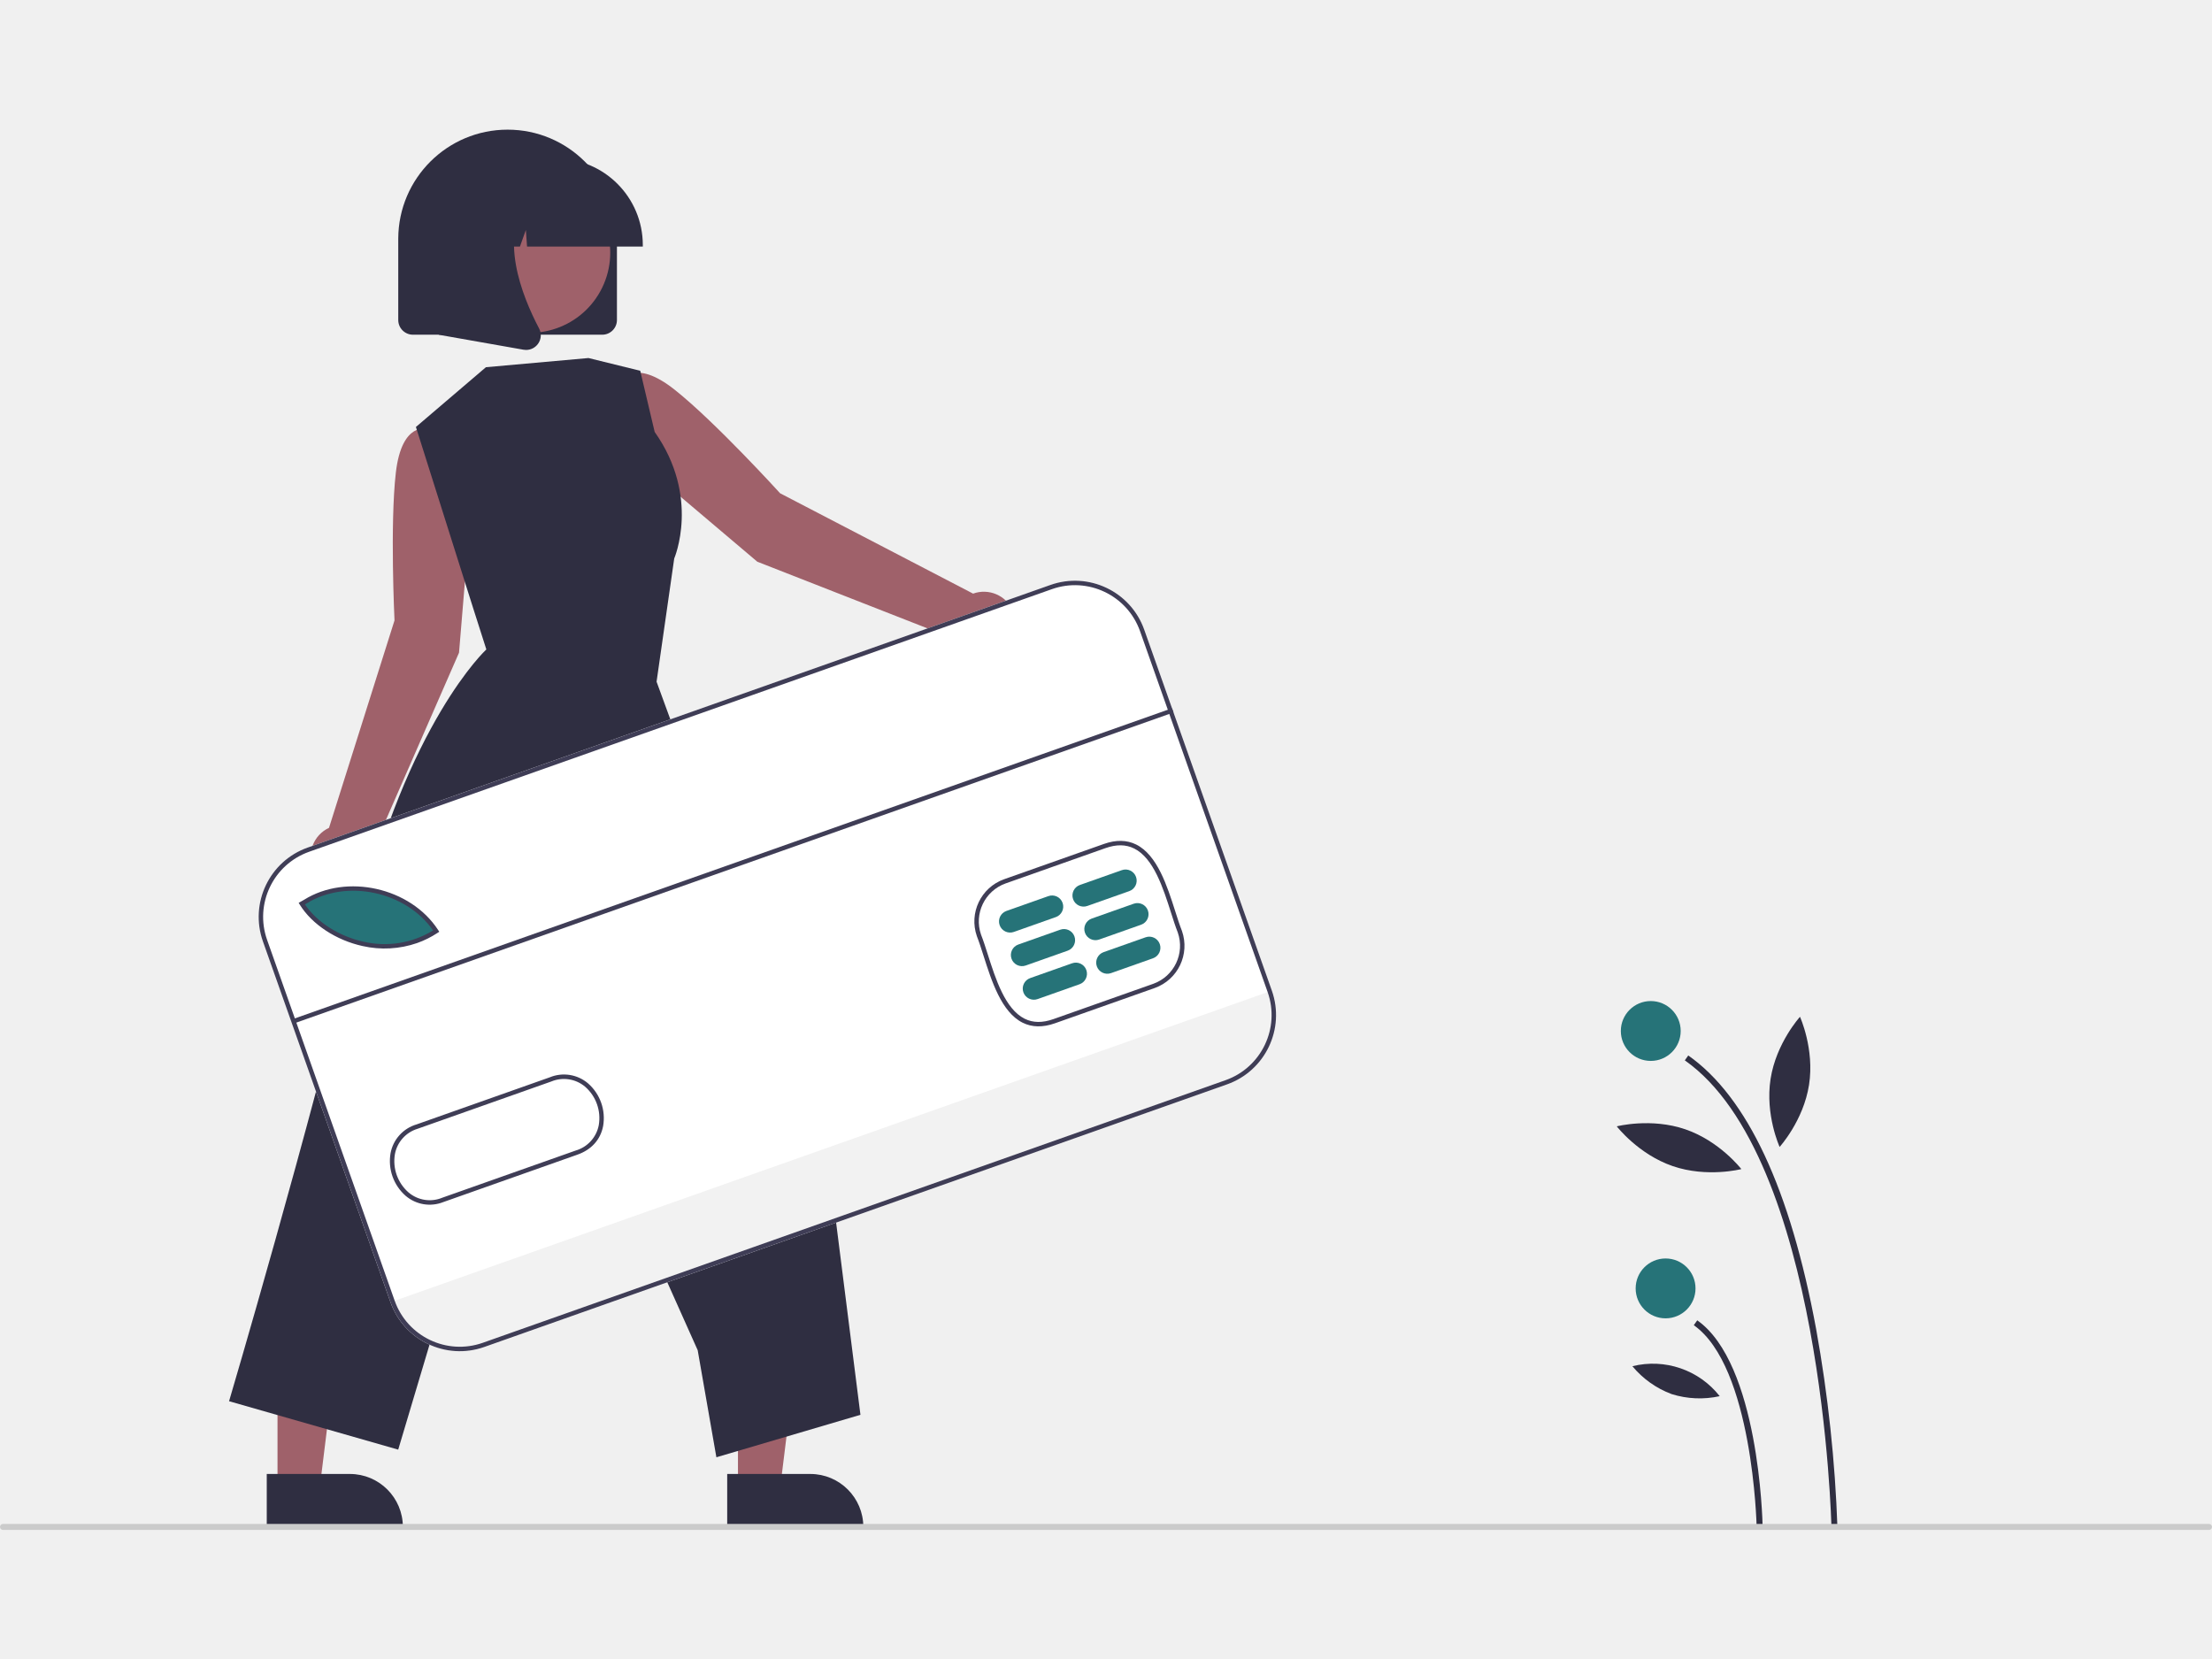
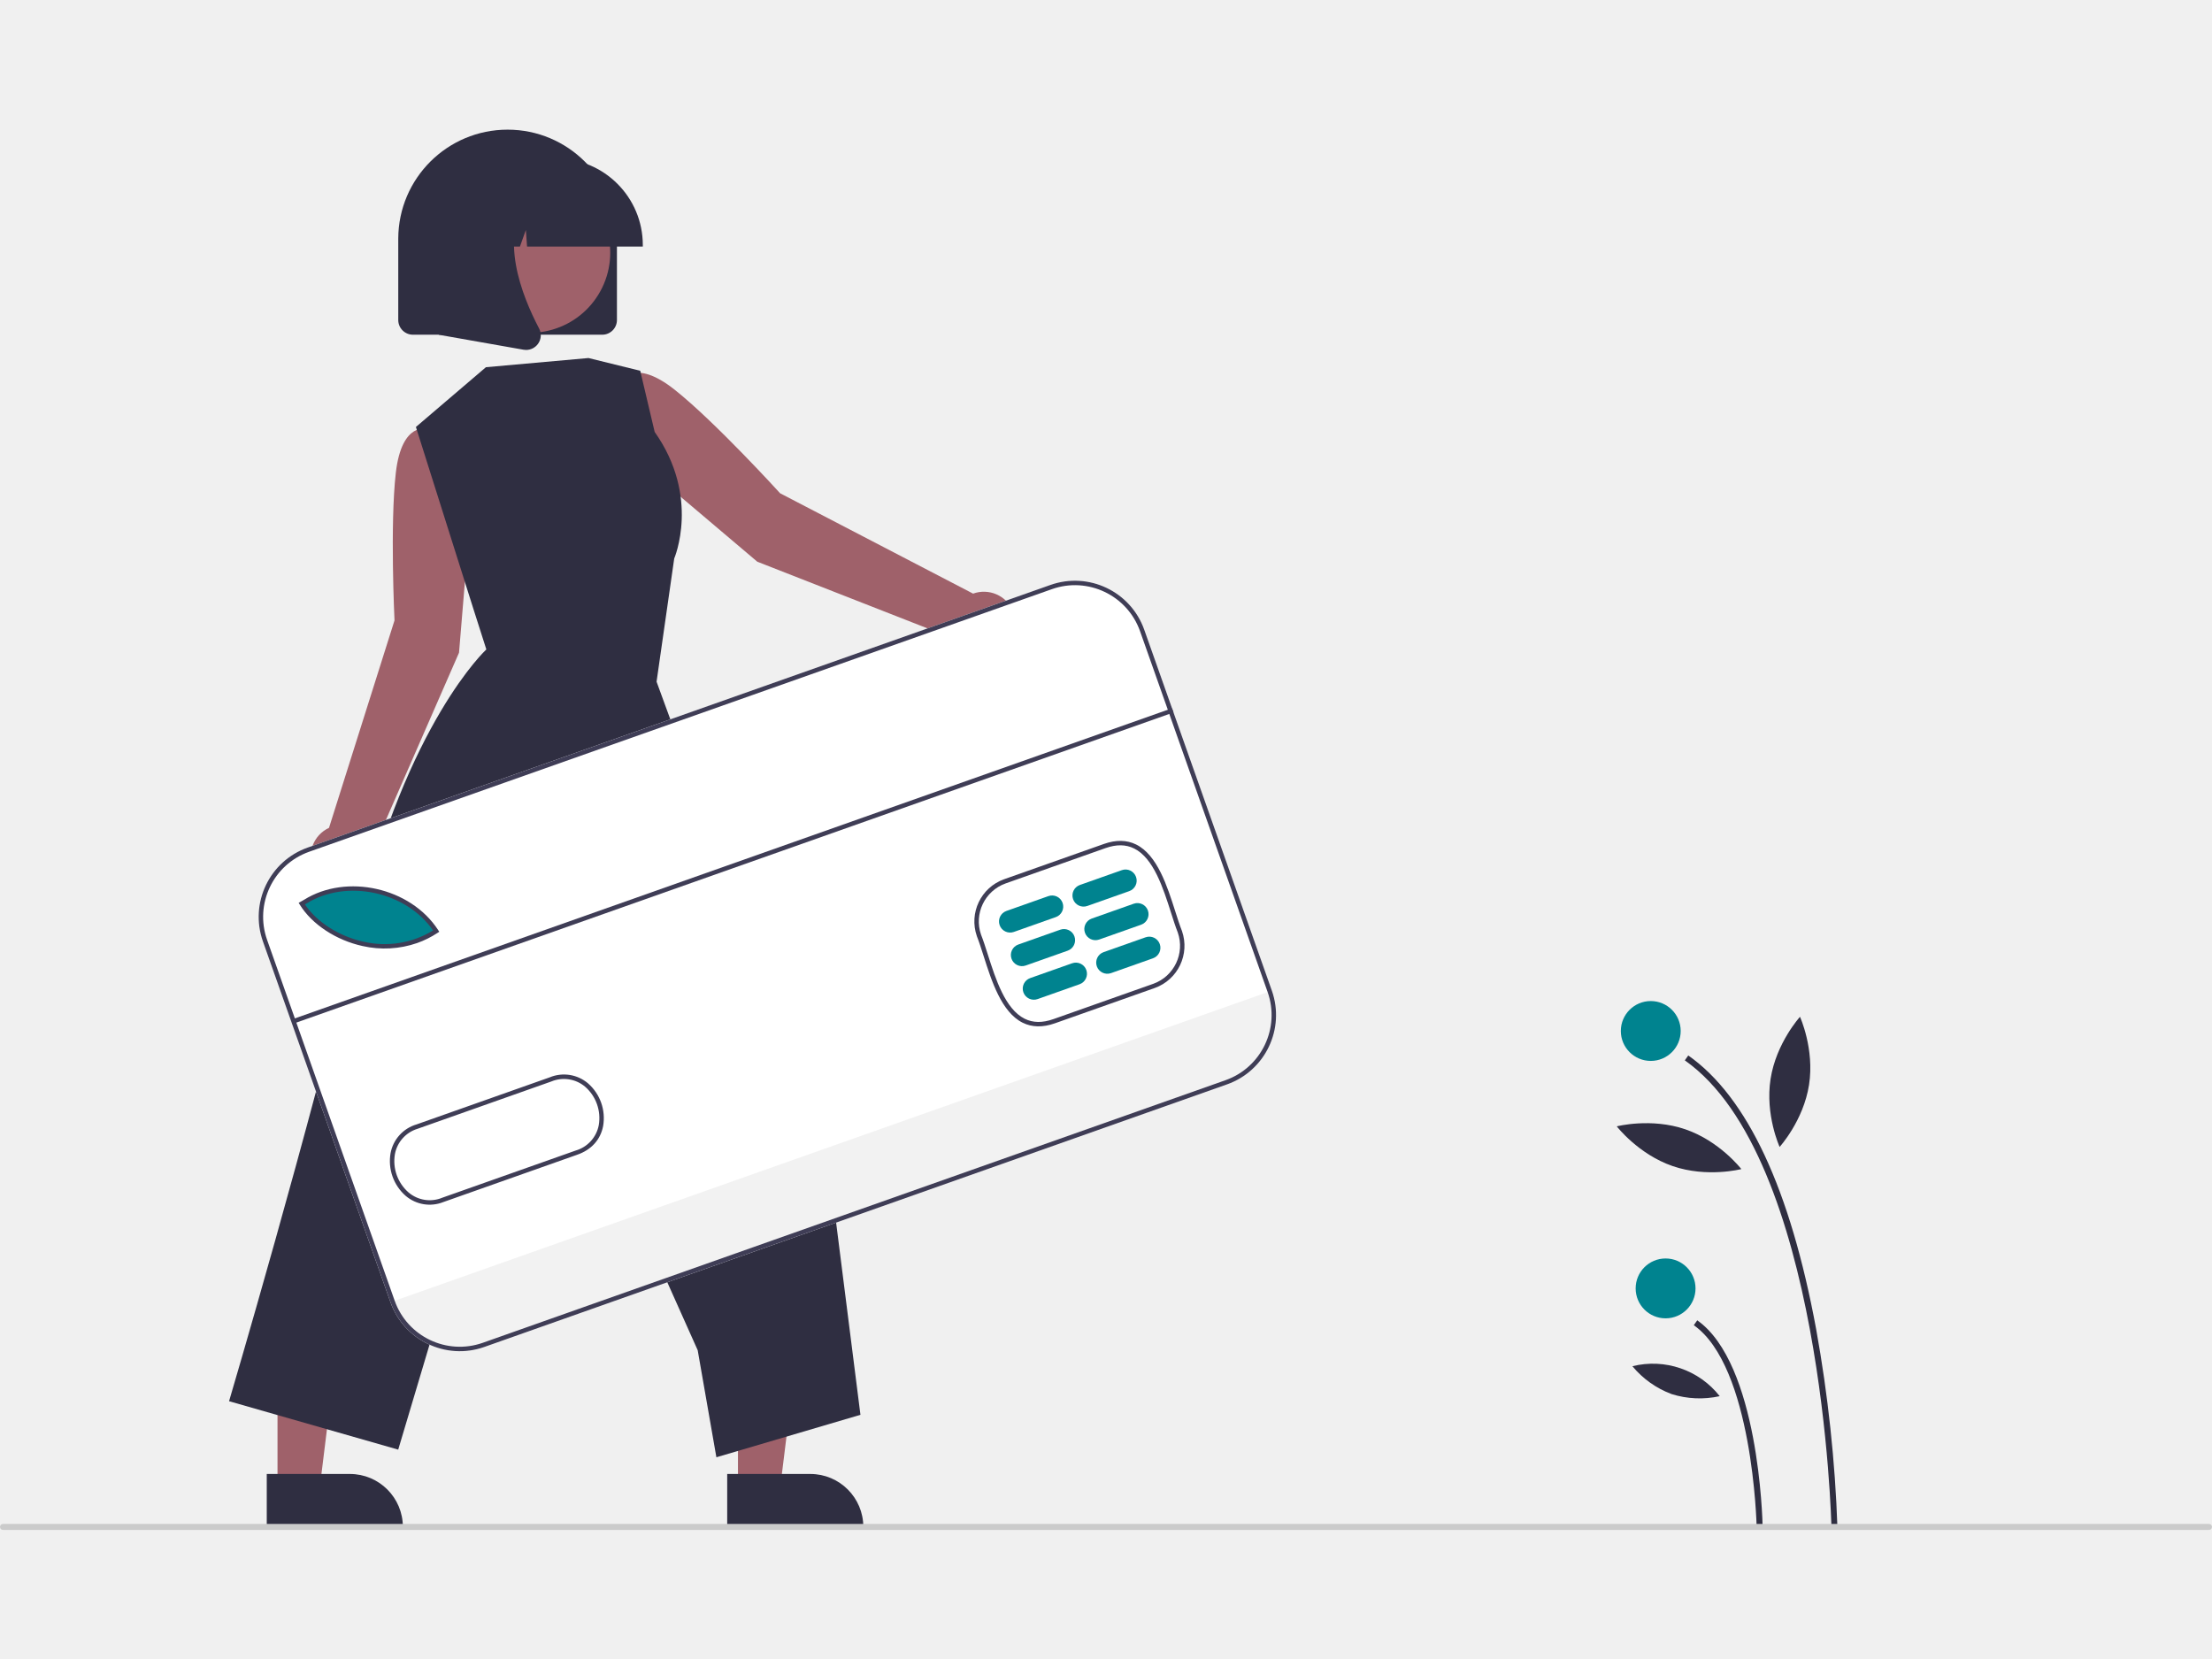
<svg xmlns="http://www.w3.org/2000/svg" data-name="Layer 1" width="200" height="150" viewBox="0 0 739 468">
  <path d="M853.244,705.755l2-.039a463.831,463.831,0,0,0-7.1-66.287c-8.648-46.881-23.029-77.67-42.743-91.512l-1.148,1.637C850.304,581.888,853.22,704.52,853.244,705.755Z" transform="translate(-241.3763 -238.4227)" fill="#2f2e41" />
  <path d="M828.244,705.277l2-.039c-.043-2.215-1.293-54.414-21.843-68.842l-1.148,1.637C826.973,651.878,828.234,704.745,828.244,705.277Z" transform="translate(-241.3763 -238.4227)" fill="#2f2e41" />
-   <circle cx="551.498" cy="301.313" r="10" fill="#267378" />
-   <circle cx="556.45" cy="387.313" r="10" fill="#267378" />
+   <circle cx="551.498" cy="301.313" r="10" fill="#00838f" />
+   <circle cx="556.45" cy="387.313" r="10" fill="#00838f" />
  <path d="M832.905,555.73c-1.879,12.004,3.019,22.741,3.019,22.741s7.945-8.726,9.825-20.73-3.019-22.741-3.019-22.741S834.784,543.726,832.905,555.73Z" transform="translate(-241.3763 -238.4227)" fill="#2f2e41" />
  <path d="M800.218,584.884c11.493,3.942,22.919.99,22.919.99s-7.208-9.344-18.701-13.286-22.919-.99-22.919-.99S788.725,580.942,800.218,584.884Z" transform="translate(-241.3763 -238.4227)" fill="#2f2e41" />
  <path d="M799.848,661.045a31.135,31.135,0,0,0,16.064.694,28.374,28.374,0,0,0-29.172-10.006A31.134,31.134,0,0,0,799.848,661.045Z" transform="translate(-241.3763 -238.4227)" fill="#2f2e41" />
  <path d="M566.473,393.62,502,360.094s-21.651-23.843-35.248-34.613-17.783-2.858-17.783-2.858l-5.716,9.526,13.813,19.212,37.312,31.596,66.67,26.113a10.572,10.572,0,1,0,5.424-15.451Z" transform="translate(-241.3763 -238.4227)" fill="#9f616a" />
  <path d="M398.773,364.625l-3.817-23.352-10.778-2.694s-8.554-2.635-10.553,14.595-.449,49.399-.449,49.399l-21.883,69.295a10.596,10.596,0,1,0,14.761,7.09l28.678-65.608Z" transform="translate(-241.3763 -238.4227)" fill="#9f616a" />
  <polygon points="246.545 453.915 260.648 453.914 267.358 399.515 246.542 399.516 246.545 453.915" fill="#9f616a" />
  <path d="M484.324,687.733l27.775-.001h.001a17.701,17.701,0,0,1,17.7,17.7v.575l-45.476.002Z" transform="translate(-241.3763 -238.4227)" fill="#2f2e41" />
  <polygon points="92.716 453.915 106.82 453.914 113.529 399.515 92.714 399.516 92.716 453.915" fill="#9f616a" />
  <path d="M330.495,687.733l27.775-.001h.001a17.701,17.701,0,0,1,17.7,17.7v.575l-45.476.002Z" transform="translate(-241.3763 -238.4227)" fill="#2f2e41" />
  <path d="M403.719,317.976l-23.393,19.969,19.198,60.753,4.332,13.566s-26.45,24.387-42.816,92.512-43.138,158.647-43.138,158.647l56.512,16.177L420.39,525.494l54.079,120.901,6.244,35.759,48.126-14.19-11.352-89.682-56.761-155.241,5.896-41.152s8.854-20.54-6.527-42.287l-4.825-20.434-17.283-4.257Z" transform="translate(-241.3763 -238.4227)" fill="#2f2e41" />
  <path d="M442.582,307.12H379.336a4.913,4.913,0,0,1-4.907-4.907v-27.261a36.53,36.53,0,0,1,73.059,0v27.261A4.913,4.913,0,0,1,442.582,307.12Z" transform="translate(-241.3763 -238.4227)" fill="#2f2e41" />
  <circle cx="418.465" cy="279.703" r="26.782" transform="translate(-269.059 274.3026) rotate(-61.3368)" fill="#9f616a" />
  <path d="M456.131,277.678H417.458l-.397-5.552-1.983,5.552H409.123l-.786-11.004-3.93,11.004h-11.522v-.545a28.929,28.929,0,0,1,28.896-28.897h5.452a28.929,28.929,0,0,1,28.897,28.897Z" transform="translate(-241.3763 -238.4227)" fill="#2f2e41" />
  <path d="M417.141,312.209a5.012,5.012,0,0,1-.868-.077l-28.318-4.996V260.334h31.173l-.772.9c-10.738,12.523-2.648,32.829,3.13,43.819a4.834,4.834,0,0,1-.384,5.133A4.887,4.887,0,0,1,417.141,312.209Z" transform="translate(-241.3763 -238.4227)" fill="#2f2e41" />
  <path d="M651.33,557.568,403.149,645.315a24.567,24.567,0,0,1-31.315-14.956l-42.634-120.585a24.567,24.567,0,0,1,14.956-31.315l248.181-87.747a24.567,24.567,0,0,1,31.315,14.956l42.634,120.585A24.567,24.567,0,0,1,651.33,557.568Z" transform="translate(-241.3763 -238.4227)" fill="#fff" />
  <path d="M666.286,526.253l.226.638A23.435,23.435,0,0,1,652.224,556.795L402.802,644.98a23.433,23.433,0,0,1-29.901-14.281l-.226-.638Z" transform="translate(-241.3763 -238.4227)" fill="#f2f2f2" />
-   <path d="M387.661,506.456c-16.451,10.825-37.534,2.678-44.908-9.188l1.176-.668C357.934,487.871,378.732,492.735,387.661,506.456Z" transform="translate(-241.3763 -238.4227)" fill="#267378" />
+   <path d="M387.661,506.456c-16.451,10.825-37.534,2.678-44.908-9.188l1.176-.668C357.934,487.871,378.732,492.735,387.661,506.456Z" transform="translate(-241.3763 -238.4227)" fill="#00838f" />
  <path d="M593.812,537.167c-4.027,1.424-7.652,1.358-10.777-.194-7.063-3.509-10.377-13.914-13.04-22.275-.775-2.432-1.507-4.73-2.252-6.608l-.011-.029a14.974,14.974,0,0,1,9.074-19.012l33.382-11.803c4.021-1.422,7.643-1.357,10.765.193,7.061,3.505,10.378,13.906,13.043,22.264.777,2.437,1.511,4.739,2.259,6.62a14.983,14.983,0,0,1-9.07,19.043ZM569.131,507.556c.762,1.923,1.5,4.239,2.281,6.691,2.578,8.093,5.786,18.166,12.285,21.395,2.789,1.386,5.936,1.426,9.619.124l33.372-11.799a13.486,13.486,0,0,0,8.175-17.121c-.756-1.9-1.498-4.226-2.283-6.689-2.58-8.09-5.791-18.159-12.287-21.384-2.786-1.383-5.93-1.423-9.608-.123l-33.38,11.802A13.483,13.483,0,0,0,569.131,507.556Z" transform="translate(-241.3763 -238.4227)" fill="#3f3d56" />
  <path d="M380.742,510.354a33.179,33.179,0,0,1-18.239,1.003c-8.841-1.941-16.864-7.22-20.938-13.774l-.408-.657,1.835-1.043c14.216-8.855,35.533-4.054,44.734,10.082l.403.62-.618.407A31.219,31.219,0,0,1,380.742,510.354Zm-37.493-12.907c3.987,5.925,11.407,10.664,19.574,12.457a31,31,0,0,0,23.239-3.75c-9.001-13.019-28.942-17.338-42.296-9.002Z" transform="translate(-241.3763 -238.4227)" fill="#3f3d56" />
  <path d="M389.461,596.902a12.343,12.343,0,0,1-12.551-2.084,15.439,15.439,0,0,1-5.051-14.271,12.386,12.386,0,0,1,8.699-9.603l44.479-15.726a12.408,12.408,0,0,1,12.792,2.013,15.439,15.439,0,0,1,5.044,14.271c-.878,4.59-3.977,7.971-8.701,9.59L389.694,596.818Q389.577,596.861,389.461,596.902Zm-8.626-24.48a10.931,10.931,0,0,0-7.515,8.404,13.909,13.909,0,0,0,4.55,12.856,10.941,10.941,0,0,0,11.316,1.737l44.501-15.734a10.958,10.958,0,0,0,7.725-8.463,13.907,13.907,0,0,0-4.545-12.857,10.988,10.988,0,0,0-11.325-1.749L381.04,572.352c-.068.023-.137.046-.204.07Z" transform="translate(-241.3763 -238.4227)" fill="#3f3d56" />
-   <path d="M594.109,501.688l-14.022,4.957a3.718,3.718,0,1,1-2.479-7.011l14.022-4.957a3.718,3.718,0,1,1,2.479,7.011Z" transform="translate(-241.3763 -238.4227)" fill="#267378" />
-   <path d="M598.075,512.906l-14.022,4.957a3.718,3.718,0,1,1-2.479-7.011l14.022-4.957a3.718,3.718,0,0,1,2.479,7.011Z" transform="translate(-241.3763 -238.4227)" fill="#267378" />
-   <path d="M602.041,524.123l-14.022,4.957a3.718,3.718,0,0,1-2.479-7.011l14.022-4.957a3.718,3.718,0,1,1,2.479,7.011Z" transform="translate(-241.3763 -238.4227)" fill="#267378" />
-   <path d="M618.647,493.013l-14.022,4.957a3.718,3.718,0,1,1-2.479-7.011l14.022-4.957a3.718,3.718,0,1,1,2.479,7.011Z" transform="translate(-241.3763 -238.4227)" fill="#267378" />
-   <path d="M622.613,504.23l-14.022,4.957a3.718,3.718,0,1,1-2.479-7.011l14.022-4.957a3.718,3.718,0,0,1,2.479,7.011Z" transform="translate(-241.3763 -238.4227)" fill="#267378" />
-   <path d="M626.579,515.447l-14.022,4.957a3.718,3.718,0,1,1-2.479-7.011l14.022-4.957a3.718,3.718,0,0,1,2.479,7.011Z" transform="translate(-241.3763 -238.4227)" fill="#267378" />
+   <path d="M594.109,501.688l-14.022,4.957a3.718,3.718,0,1,1-2.479-7.011l14.022-4.957a3.718,3.718,0,1,1,2.479,7.011Z" transform="translate(-241.3763 -238.4227)" fill="#00838f" />
+   <path d="M598.075,512.906l-14.022,4.957a3.718,3.718,0,1,1-2.479-7.011l14.022-4.957a3.718,3.718,0,0,1,2.479,7.011Z" transform="translate(-241.3763 -238.4227)" fill="#00838f" />
+   <path d="M602.041,524.123l-14.022,4.957a3.718,3.718,0,0,1-2.479-7.011l14.022-4.957a3.718,3.718,0,1,1,2.479,7.011Z" transform="translate(-241.3763 -238.4227)" fill="#00838f" />
+   <path d="M618.647,493.013l-14.022,4.957a3.718,3.718,0,1,1-2.479-7.011l14.022-4.957a3.718,3.718,0,1,1,2.479,7.011Z" transform="translate(-241.3763 -238.4227)" fill="#00838f" />
+   <path d="M622.613,504.23l-14.022,4.957a3.718,3.718,0,1,1-2.479-7.011l14.022-4.957a3.718,3.718,0,0,1,2.479,7.011Z" transform="translate(-241.3763 -238.4227)" fill="#00838f" />
+   <path d="M626.579,515.447l-14.022,4.957a3.718,3.718,0,1,1-2.479-7.011l14.022-4.957a3.718,3.718,0,0,1,2.479,7.011Z" transform="translate(-241.3763 -238.4227)" fill="#00838f" />
  <rect x="330.664" y="483.779" width="311.422" height="1.487" transform="matrix(0.94281, -0.33334, 0.33334, 0.94281, -375.069, -48.58413)" fill="#3f3d56" />
  <path d="M651.33,557.568,403.149,645.315a24.567,24.567,0,0,1-31.315-14.956l-42.634-120.585a24.567,24.567,0,0,1,14.956-31.315l248.181-87.747a24.567,24.567,0,0,1,31.315,14.956l42.634,120.585A24.567,24.567,0,0,1,651.33,557.568ZM344.651,479.861a23.078,23.078,0,0,0-14.049,29.417l42.634,120.585a23.078,23.078,0,0,0,29.417,14.049L650.834,556.166a23.078,23.078,0,0,0,14.049-29.417l-42.634-120.585a23.078,23.078,0,0,0-29.417-14.049Z" transform="translate(-241.3763 -238.4227)" fill="#3f3d56" />
  <path d="M979.376,706.423h-737a1,1,0,0,1,0-2h737a1,1,0,0,1,0,2Z" transform="translate(-241.3763 -238.4227)" fill="#cbcbcb" />
</svg>
